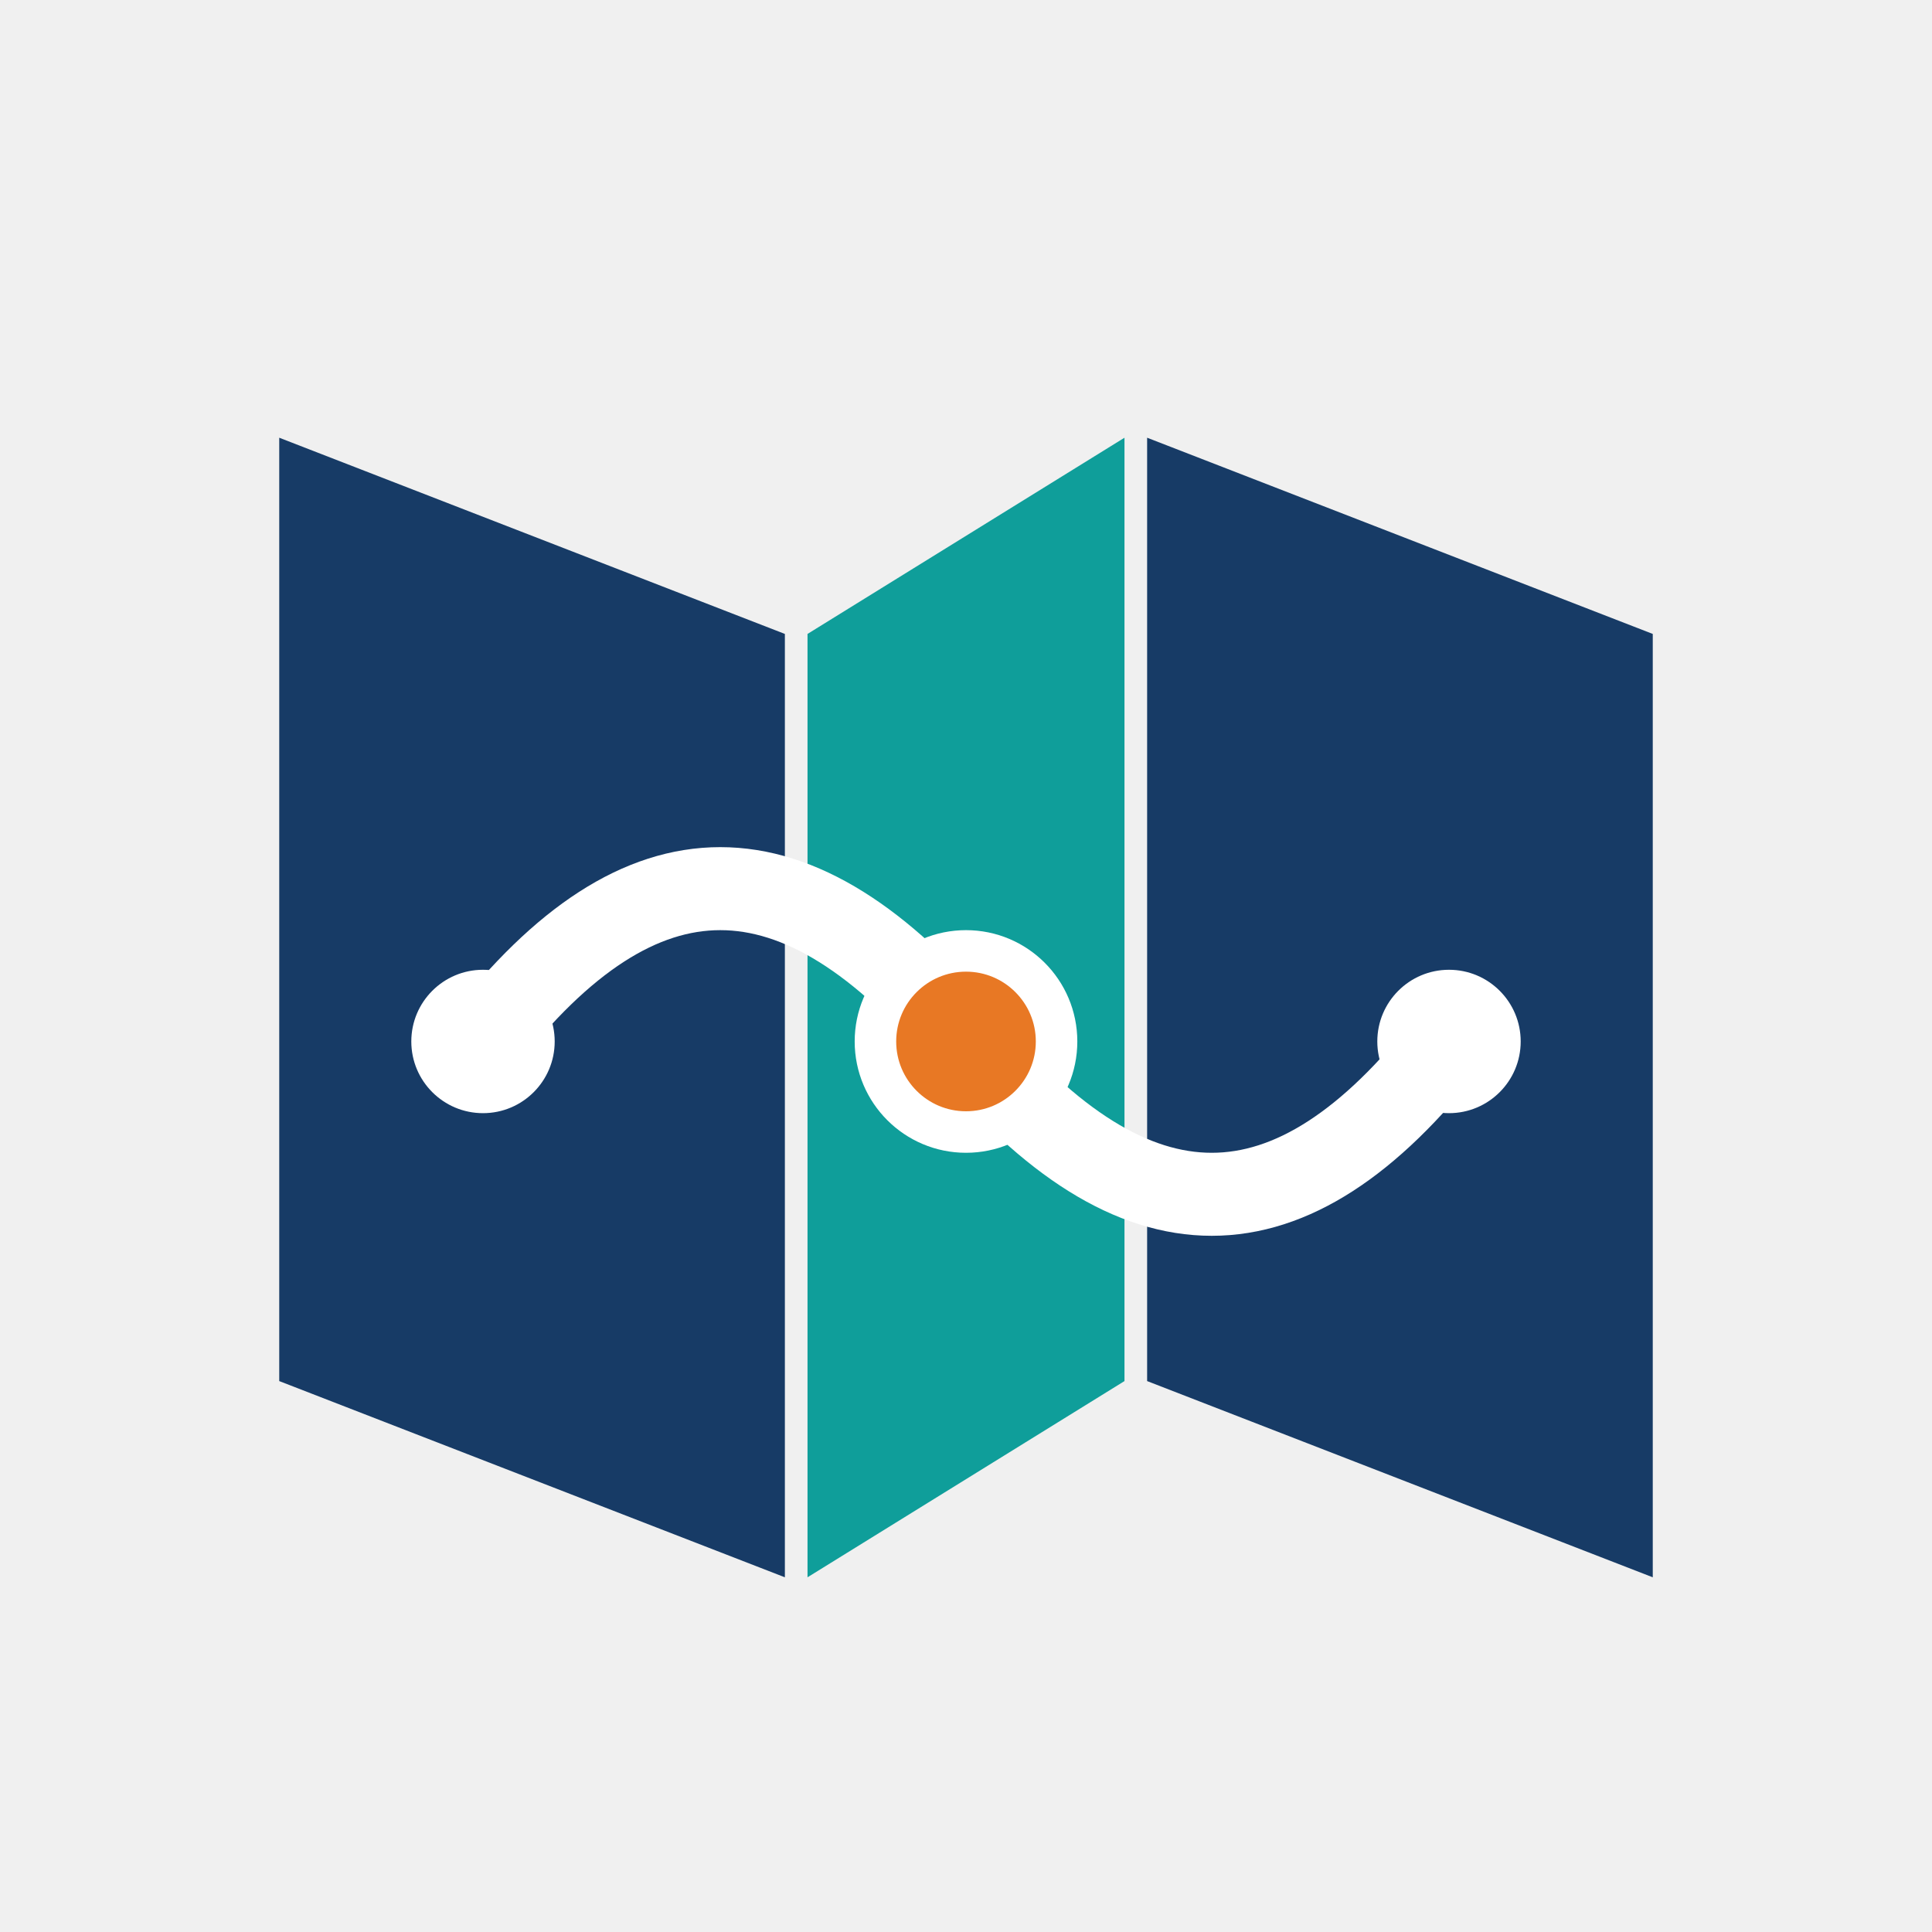
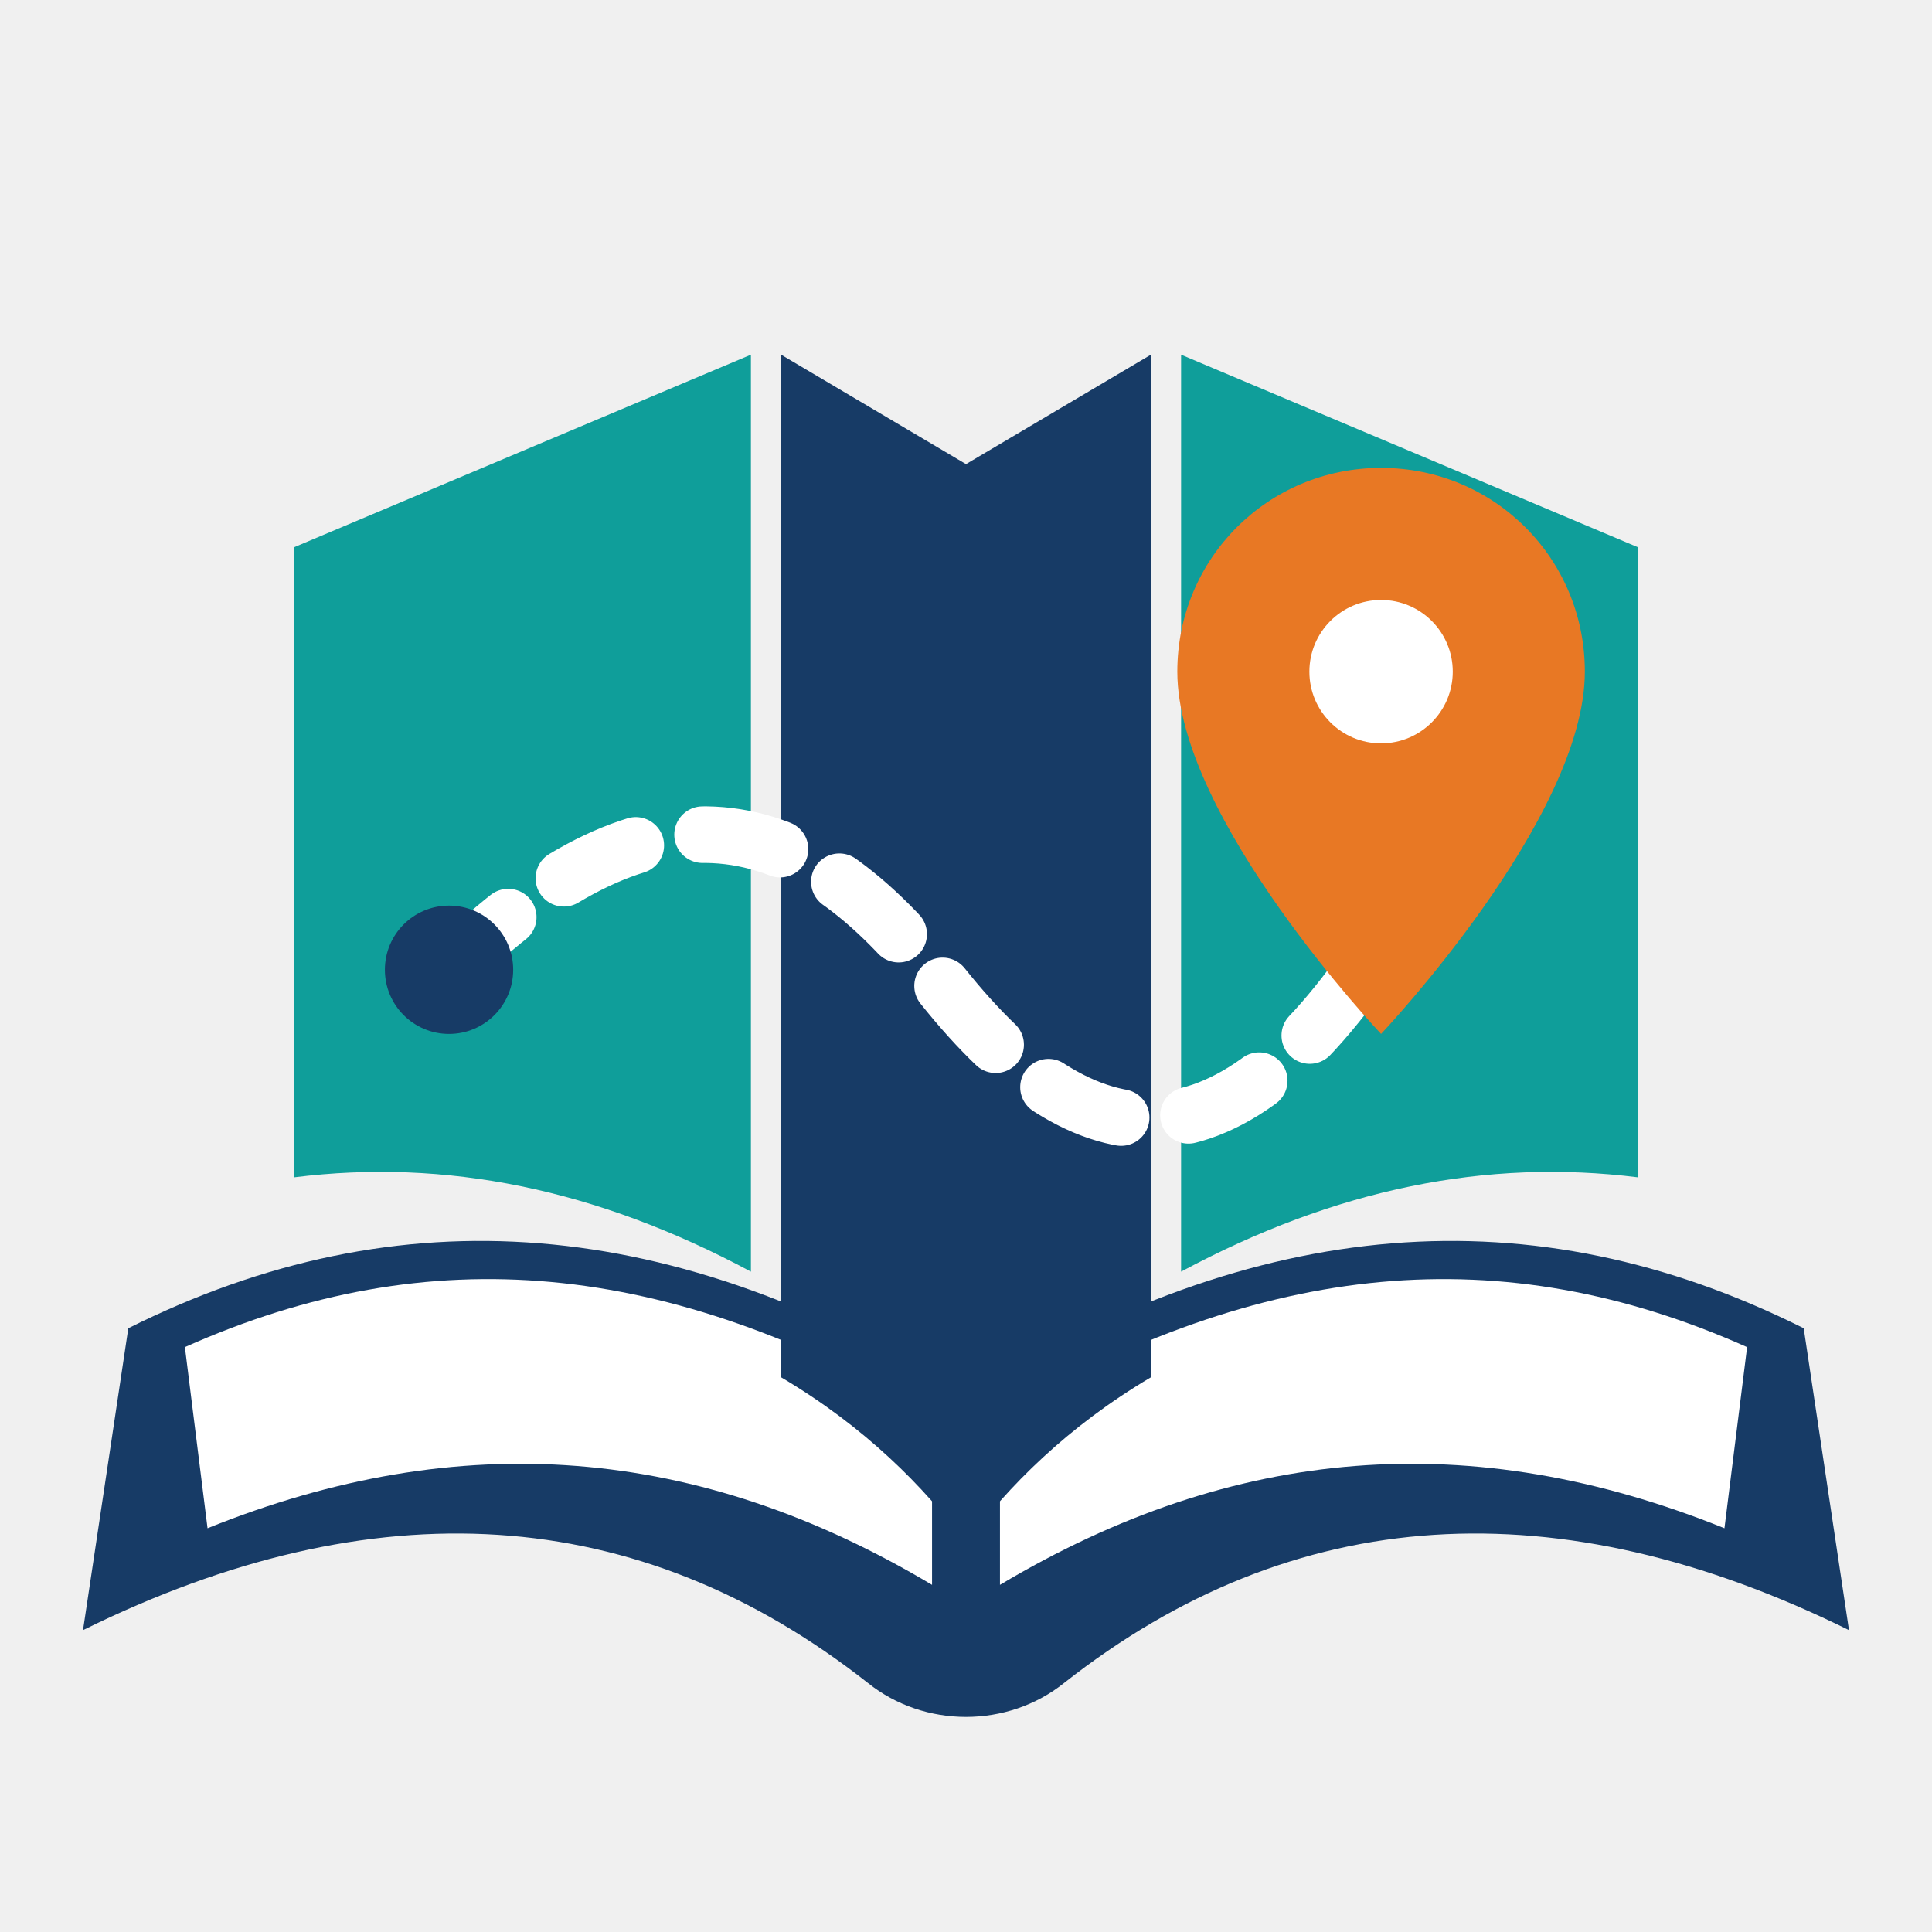
<svg xmlns="http://www.w3.org/2000/svg" viewBox="0 0 512 512" role="img" aria-labelledby="title desc">
-   <path fill="#173B66" d="M74 116 208 168v250L74 366z" />
-   <path fill="#0F9E9A" d="m214 168 84-52v250l-84 52z" />
-   <path fill="#173B66" d="m304 116 134 52v250l-134-52z" />
-   <path fill="none" stroke="#fff" stroke-linecap="round" stroke-linejoin="round" stroke-width="22" d="M128 276c42-54 83-54 128 0s86 54 128 0" />
-   <circle cx="128" cy="276" r="19" fill="#fff" />
-   <circle cx="256" cy="276" r="24" fill="#E87824" stroke="#fff" stroke-width="11" />
-   <circle cx="384" cy="276" r="19" fill="#fff" />
+   <path fill="#173B66" d="M34 352c72-36 145-30 222 18 77-48 150-54 222-18l12 80c-77-38-147-34-208 14-15 12-37 12-52 0-61-48-131-52-208-14z" />
+   <path fill="#fff" d="M49 357c65-29 128-23 198 18v45c-62-37-125-42-192-15z" />
+   <path fill="#fff" d="M463 357c-65-29-128-23-198 18v45c62-37 125-42 192-15z" />
+   <path fill="#0F9E9A" d="m78 145 121-51v243c-41-22-81-30-121-25z" />
+   <path fill="#173B66" d="m207 94 49 29 49-29v271c-22 13-38 29-49 44-11-15-27-31-49-44z" />
+   <path fill="#0F9E9A" d="m313 94 121 51v167c-40-5-80 3-121 25z" />
+   <path fill="none" stroke="#fff" stroke-linecap="round" stroke-width="15" stroke-dasharray="21 18" d="M119 257c52-51 92-45 129 2 38 49 76 55 118-9" />
+   <circle cx="119" cy="257" r="17" fill="#173B66" />
+   <path fill="#E87824" d="M366 124c-30 0-54 24-54 54 0 39 54 96 54 96s54-57 54-96c0-30-24-54-54-54z" />
+   <circle cx="366" cy="178" r="19" fill="#fff" />
</svg>
